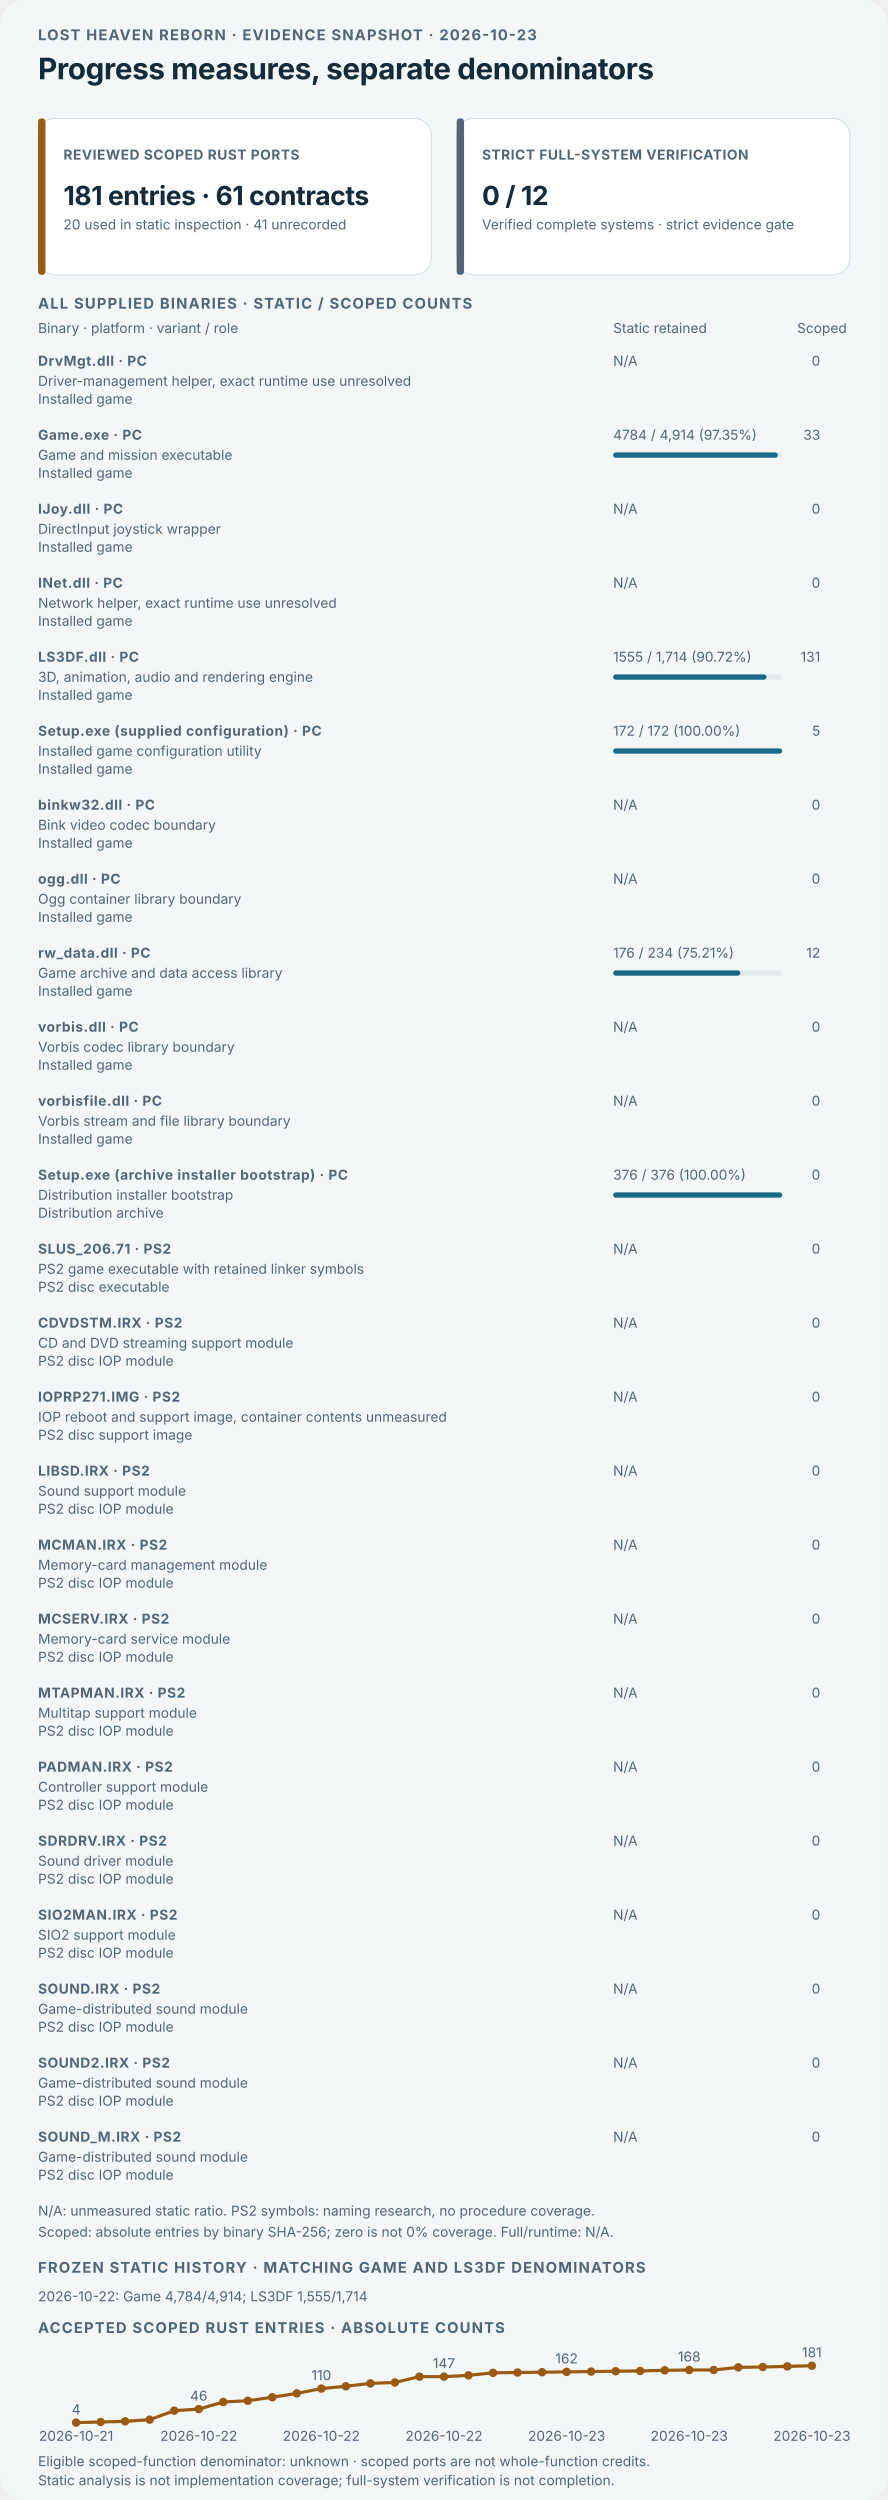
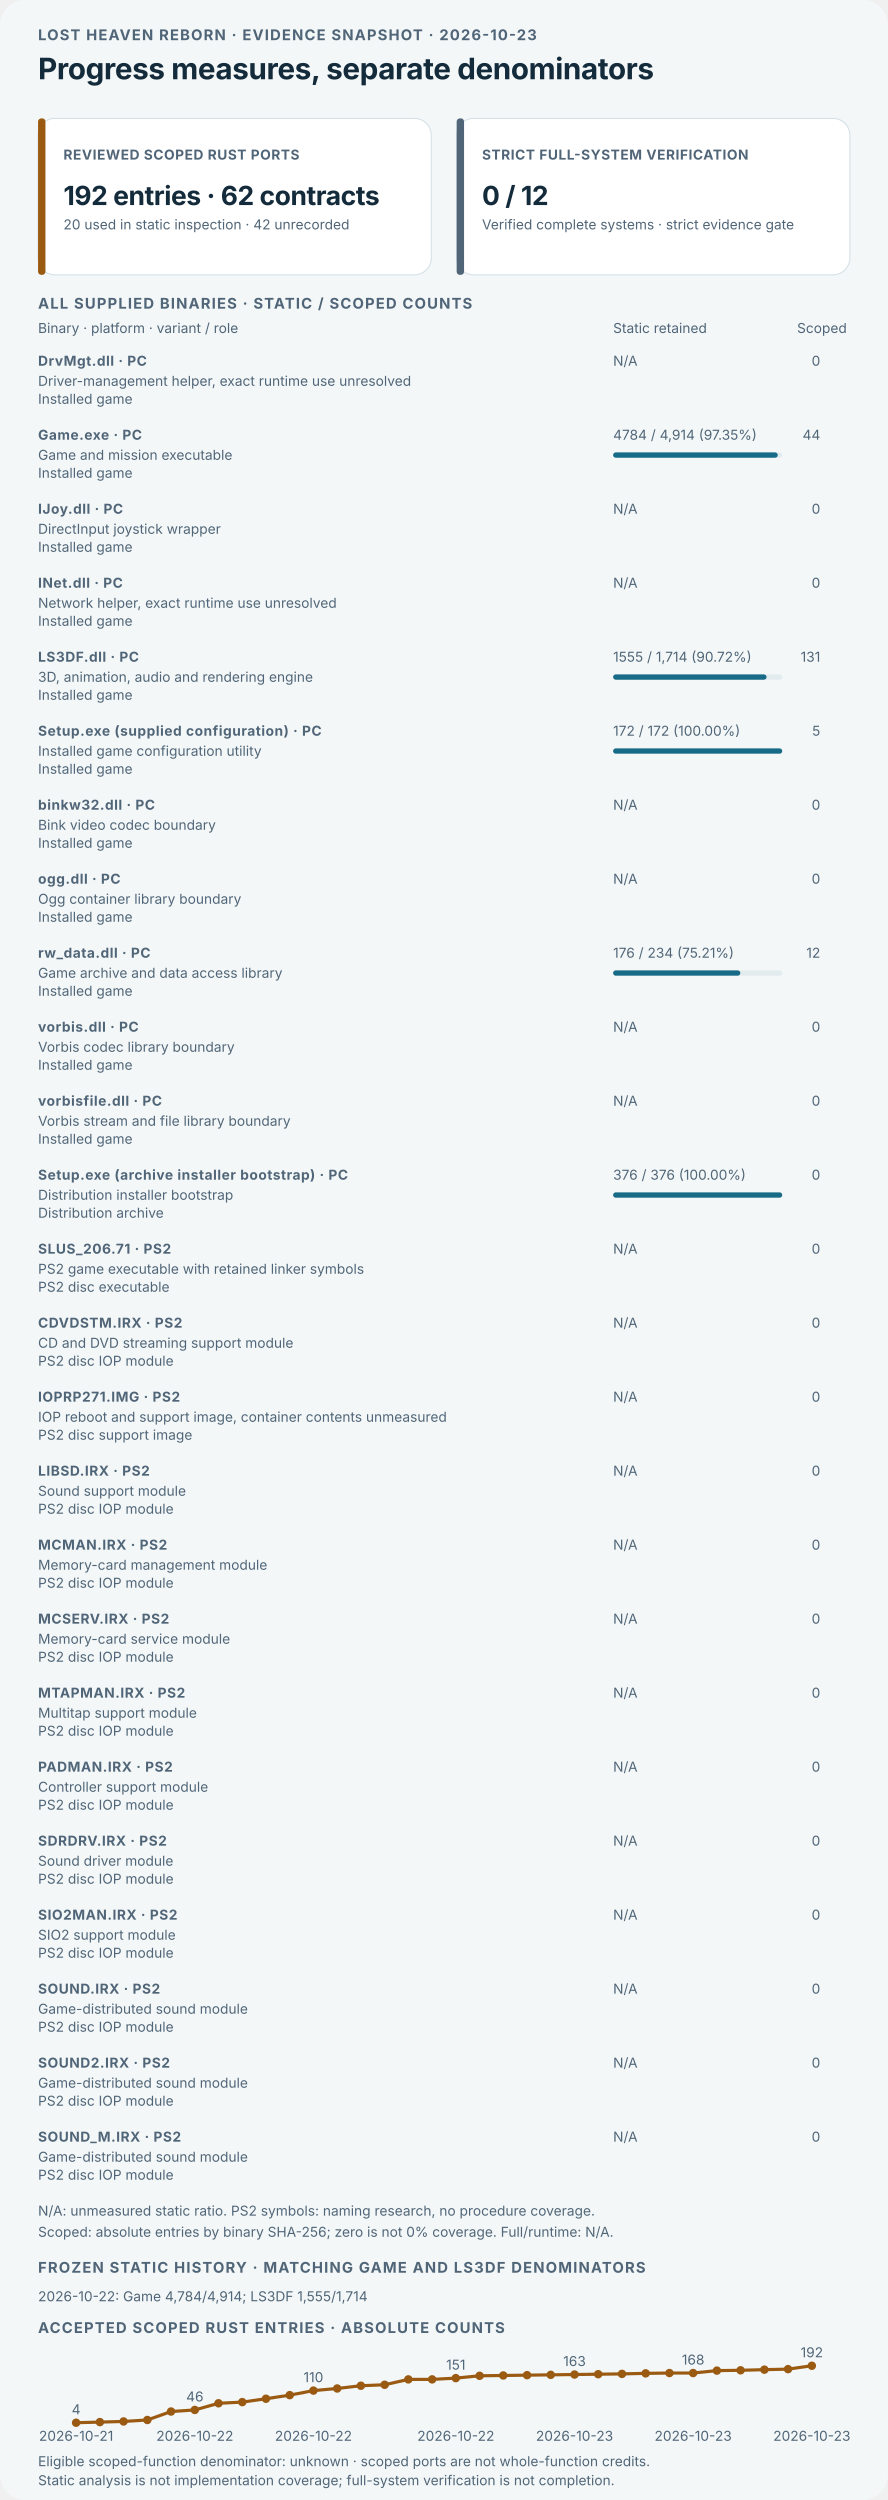
<svg xmlns="http://www.w3.org/2000/svg" viewBox="0 0 840 2365" role="img" aria-labelledby="dashboard-title dashboard-desc">
  <style>text{font-family:Inter,ui-sans-serif,system-ui,-apple-system,"Segoe UI",sans-serif;fill:#142b3b}.kicker{font-size:14px;font-weight:700;letter-spacing:1.1px;fill:#506577}.title{font-size:28px;font-weight:750;letter-spacing:-.35px}.label{font-size:13px;font-weight:750;letter-spacing:.5px;fill:#506577}.value{font-size:25px;font-weight:750;letter-spacing:-.4px}.detail,.history{font-size:13px;fill:#506577}.dark-bg{display:none}@media(prefers-color-scheme:dark){.light-bg{display:none}.dark-bg{display:inline}text{fill:#edf4f6}.kicker,.label,.detail,.history{fill:#b3c5ce}.card-bg{fill:#172b39;stroke:#3b5361}.bar-track{fill:#314957}}</style>
  <rect class="light-bg" width="840" height="2365" rx="24" fill="#f3f7f8" />
  <rect class="dark-bg" width="840" height="2365" rx="24" fill="#0d1b25" />
  <text x="36" y="38" class="kicker">LOST HEAVEN REBORN · EVIDENCE SNAPSHOT · 2026-10-23</text>
  <text x="36" y="75" class="title">Progress measures, separate denominators</text>
  <g>
    <rect class="card-bg" x="36" y="112" width="372" height="148" rx="16" fill="#ffffff" stroke="#d4e0e5" />
    <rect x="36" y="112" width="7" height="148" rx="3" fill="#9a5a12" />
    <text x="60" y="151" class="label">REVIEWED SCOPED RUST PORTS</text>
-     <text x="60" y="194" class="value">181 entries · 61 contracts</text>
-     <text x="60" y="217" class="detail">20 used in static inspection · 41 unrecorded</text>
+     <text x="60" y="194" class="value">192 entries · 62 contracts</text>
+     <text x="60" y="217" class="detail">20 used in static inspection · 42 unrecorded</text>
  </g>
  <g>
    <rect class="card-bg" x="432" y="112" width="372" height="148" rx="16" fill="#ffffff" stroke="#d4e0e5" />
    <rect x="432" y="112" width="7" height="148" rx="3" fill="#506577" />
    <text x="456" y="151" class="label">STRICT FULL-SYSTEM VERIFICATION</text>
    <text x="456" y="194" class="value">0 / 12</text>
    <text x="456" y="217" class="detail">Verified complete systems · strict evidence gate</text>
  </g>
  <text x="36" y="292" class="kicker">ALL SUPPLIED BINARIES · STATIC / SCOPED COUNTS</text>
  <text x="36" y="315" class="detail">Binary · platform · variant / role</text>
  <text x="580" y="315" class="detail">Static retained</text>
  <text x="754" y="315" class="detail">Scoped</text>
  <text x="36" y="346" class="label">DrvMgt.dll · PC</text>
  <text x="36" y="365" class="detail">Driver-management helper, exact runtime use unresolved</text>
  <text x="36" y="382" class="detail">Installed game</text>
  <text x="580" y="346" class="detail">N/A</text>
  <text x="776" y="346" text-anchor="end" class="detail">0</text>
  <text x="36" y="416" class="label">Game.exe · PC</text>
  <text x="36" y="435" class="detail">Game and mission executable</text>
  <text x="36" y="452" class="detail">Installed game</text>
  <text x="580" y="416" class="detail">4784 / 4,914 (97.35%)</text>
-   <text x="776" y="416" text-anchor="end" class="detail">33</text>
+   <text x="776" y="416" text-anchor="end" class="detail">44</text>
  <rect class="catalog-static-track bar-track" x="580" y="428" width="160" height="5" rx="2.5" fill="#e2ebee" />
  <rect class="catalog-static-fill" x="580" y="428" width="155.767" height="5" rx="2.5" fill="#176b87" />
  <text x="36" y="486" class="label">IJoy.dll · PC</text>
  <text x="36" y="505" class="detail">DirectInput joystick wrapper</text>
  <text x="36" y="522" class="detail">Installed game</text>
  <text x="580" y="486" class="detail">N/A</text>
  <text x="776" y="486" text-anchor="end" class="detail">0</text>
  <text x="36" y="556" class="label">INet.dll · PC</text>
  <text x="36" y="575" class="detail">Network helper, exact runtime use unresolved</text>
  <text x="36" y="592" class="detail">Installed game</text>
  <text x="580" y="556" class="detail">N/A</text>
  <text x="776" y="556" text-anchor="end" class="detail">0</text>
  <text x="36" y="626" class="label">LS3DF.dll · PC</text>
  <text x="36" y="645" class="detail">3D, animation, audio and rendering engine</text>
  <text x="36" y="662" class="detail">Installed game</text>
  <text x="580" y="626" class="detail">1555 / 1,714 (90.72%)</text>
  <text x="776" y="626" text-anchor="end" class="detail">131</text>
  <rect class="catalog-static-track bar-track" x="580" y="638" width="160" height="5" rx="2.5" fill="#e2ebee" />
  <rect class="catalog-static-fill" x="580" y="638" width="145.158" height="5" rx="2.5" fill="#176b87" />
  <text x="36" y="696" class="label">Setup.exe (supplied configuration) · PC</text>
  <text x="36" y="715" class="detail">Installed game configuration utility</text>
  <text x="36" y="732" class="detail">Installed game</text>
  <text x="580" y="696" class="detail">172 / 172 (100.00%)</text>
  <text x="776" y="696" text-anchor="end" class="detail">5</text>
  <rect class="catalog-static-track bar-track" x="580" y="708" width="160" height="5" rx="2.5" fill="#e2ebee" />
  <rect class="catalog-static-fill" x="580" y="708" width="160.000" height="5" rx="2.5" fill="#176b87" />
  <text x="36" y="766" class="label">binkw32.dll · PC</text>
  <text x="36" y="785" class="detail">Bink video codec boundary</text>
  <text x="36" y="802" class="detail">Installed game</text>
  <text x="580" y="766" class="detail">N/A</text>
  <text x="776" y="766" text-anchor="end" class="detail">0</text>
  <text x="36" y="836" class="label">ogg.dll · PC</text>
  <text x="36" y="855" class="detail">Ogg container library boundary</text>
  <text x="36" y="872" class="detail">Installed game</text>
  <text x="580" y="836" class="detail">N/A</text>
  <text x="776" y="836" text-anchor="end" class="detail">0</text>
  <text x="36" y="906" class="label">rw_data.dll · PC</text>
  <text x="36" y="925" class="detail">Game archive and data access library</text>
  <text x="36" y="942" class="detail">Installed game</text>
  <text x="580" y="906" class="detail">176 / 234 (75.21%)</text>
  <text x="776" y="906" text-anchor="end" class="detail">12</text>
  <rect class="catalog-static-track bar-track" x="580" y="918" width="160" height="5" rx="2.5" fill="#e2ebee" />
  <rect class="catalog-static-fill" x="580" y="918" width="120.342" height="5" rx="2.5" fill="#176b87" />
  <text x="36" y="976" class="label">vorbis.dll · PC</text>
  <text x="36" y="995" class="detail">Vorbis codec library boundary</text>
  <text x="36" y="1012" class="detail">Installed game</text>
  <text x="580" y="976" class="detail">N/A</text>
  <text x="776" y="976" text-anchor="end" class="detail">0</text>
  <text x="36" y="1046" class="label">vorbisfile.dll · PC</text>
  <text x="36" y="1065" class="detail">Vorbis stream and file library boundary</text>
  <text x="36" y="1082" class="detail">Installed game</text>
  <text x="580" y="1046" class="detail">N/A</text>
  <text x="776" y="1046" text-anchor="end" class="detail">0</text>
  <text x="36" y="1116" class="label">Setup.exe (archive installer bootstrap) · PC</text>
  <text x="36" y="1135" class="detail">Distribution installer bootstrap</text>
  <text x="36" y="1152" class="detail">Distribution archive</text>
  <text x="580" y="1116" class="detail">376 / 376 (100.00%)</text>
  <text x="776" y="1116" text-anchor="end" class="detail">0</text>
  <rect class="catalog-static-track bar-track" x="580" y="1128" width="160" height="5" rx="2.5" fill="#e2ebee" />
  <rect class="catalog-static-fill" x="580" y="1128" width="160.000" height="5" rx="2.5" fill="#176b87" />
  <text x="36" y="1186" class="label">SLUS_206.71 · PS2</text>
  <text x="36" y="1205" class="detail">PS2 game executable with retained linker symbols</text>
  <text x="36" y="1222" class="detail">PS2 disc executable</text>
  <text x="580" y="1186" class="detail">N/A</text>
  <text x="776" y="1186" text-anchor="end" class="detail">0</text>
  <text x="36" y="1256" class="label">CDVDSTM.IRX · PS2</text>
  <text x="36" y="1275" class="detail">CD and DVD streaming support module</text>
  <text x="36" y="1292" class="detail">PS2 disc IOP module</text>
  <text x="580" y="1256" class="detail">N/A</text>
  <text x="776" y="1256" text-anchor="end" class="detail">0</text>
  <text x="36" y="1326" class="label">IOPRP271.IMG · PS2</text>
  <text x="36" y="1345" class="detail">IOP reboot and support image, container contents unmeasured</text>
  <text x="36" y="1362" class="detail">PS2 disc support image</text>
  <text x="580" y="1326" class="detail">N/A</text>
  <text x="776" y="1326" text-anchor="end" class="detail">0</text>
  <text x="36" y="1396" class="label">LIBSD.IRX · PS2</text>
  <text x="36" y="1415" class="detail">Sound support module</text>
  <text x="36" y="1432" class="detail">PS2 disc IOP module</text>
  <text x="580" y="1396" class="detail">N/A</text>
  <text x="776" y="1396" text-anchor="end" class="detail">0</text>
  <text x="36" y="1466" class="label">MCMAN.IRX · PS2</text>
  <text x="36" y="1485" class="detail">Memory-card management module</text>
  <text x="36" y="1502" class="detail">PS2 disc IOP module</text>
  <text x="580" y="1466" class="detail">N/A</text>
  <text x="776" y="1466" text-anchor="end" class="detail">0</text>
  <text x="36" y="1536" class="label">MCSERV.IRX · PS2</text>
  <text x="36" y="1555" class="detail">Memory-card service module</text>
  <text x="36" y="1572" class="detail">PS2 disc IOP module</text>
  <text x="580" y="1536" class="detail">N/A</text>
  <text x="776" y="1536" text-anchor="end" class="detail">0</text>
  <text x="36" y="1606" class="label">MTAPMAN.IRX · PS2</text>
  <text x="36" y="1625" class="detail">Multitap support module</text>
  <text x="36" y="1642" class="detail">PS2 disc IOP module</text>
  <text x="580" y="1606" class="detail">N/A</text>
  <text x="776" y="1606" text-anchor="end" class="detail">0</text>
  <text x="36" y="1676" class="label">PADMAN.IRX · PS2</text>
  <text x="36" y="1695" class="detail">Controller support module</text>
  <text x="36" y="1712" class="detail">PS2 disc IOP module</text>
  <text x="580" y="1676" class="detail">N/A</text>
  <text x="776" y="1676" text-anchor="end" class="detail">0</text>
  <text x="36" y="1746" class="label">SDRDRV.IRX · PS2</text>
  <text x="36" y="1765" class="detail">Sound driver module</text>
  <text x="36" y="1782" class="detail">PS2 disc IOP module</text>
  <text x="580" y="1746" class="detail">N/A</text>
  <text x="776" y="1746" text-anchor="end" class="detail">0</text>
  <text x="36" y="1816" class="label">SIO2MAN.IRX · PS2</text>
  <text x="36" y="1835" class="detail">SIO2 support module</text>
  <text x="36" y="1852" class="detail">PS2 disc IOP module</text>
  <text x="580" y="1816" class="detail">N/A</text>
  <text x="776" y="1816" text-anchor="end" class="detail">0</text>
  <text x="36" y="1886" class="label">SOUND.IRX · PS2</text>
  <text x="36" y="1905" class="detail">Game-distributed sound module</text>
  <text x="36" y="1922" class="detail">PS2 disc IOP module</text>
  <text x="580" y="1886" class="detail">N/A</text>
  <text x="776" y="1886" text-anchor="end" class="detail">0</text>
  <text x="36" y="1956" class="label">SOUND2.IRX · PS2</text>
  <text x="36" y="1975" class="detail">Game-distributed sound module</text>
  <text x="36" y="1992" class="detail">PS2 disc IOP module</text>
  <text x="580" y="1956" class="detail">N/A</text>
  <text x="776" y="1956" text-anchor="end" class="detail">0</text>
  <text x="36" y="2026" class="label">SOUND_M.IRX · PS2</text>
  <text x="36" y="2045" class="detail">Game-distributed sound module</text>
  <text x="36" y="2062" class="detail">PS2 disc IOP module</text>
  <text x="580" y="2026" class="detail">N/A</text>
  <text x="776" y="2026" text-anchor="end" class="detail">0</text>
  <text x="36" y="2096" class="detail">N/A: unmeasured static ratio. PS2 symbols: naming research, no procedure coverage.</text>
  <text x="36" y="2116" class="detail">Scoped: absolute entries by binary SHA-256; zero is not 0% coverage. Full/runtime: N/A.</text>
  <text x="36" y="2150" class="kicker">FROZEN STATIC HISTORY · MATCHING GAME AND LS3DF DENOMINATORS</text>
  <text x="36" y="2177" class="history">2026-10-22: Game 4,784/4,914; LS3DF 1,555/1,714</text>
  <text x="36" y="2207" class="kicker">ACCEPTED SCOPED RUST ENTRIES · ABSOLUTE COUNTS</text>
-   <polyline points="72.0,2291.8 95.2,2291.2 118.4,2290.6 141.6,2289.0 164.8,2280.5 188.0,2279.0 211.2,2272.3 234.4,2271.1 257.6,2267.8 280.8,2264.1 304.0,2259.6 327.2,2257.4 350.4,2254.7 373.6,2253.8 396.8,2248.3 420.0,2248.3 443.2,2247.1 466.4,2244.7 489.6,2244.4 512.8,2244.1 536.0,2243.8 559.2,2243.5 582.4,2243.2 605.6,2242.9 628.8,2242.3 652.0,2242.0 675.2,2242.0 698.4,2239.5 721.6,2239.2 744.8,2238.6 768.0,2238.0" fill="none" stroke="#9a5a12" stroke-width="3" stroke-linecap="round" stroke-linejoin="round" />
-   <circle cx="72.0" cy="2291.8" r="4" fill="#9a5a12" />
-   <text x="72.0" y="2283.8" text-anchor="middle" class="history">4</text>
+   <polyline points="72.0,2291.9 94.5,2291.3 116.9,2290.7 139.4,2289.3 161.8,2281.3 184.3,2279.8 206.7,2273.5 229.2,2272.4 251.6,2269.2 274.1,2265.8 296.5,2261.5 319.0,2259.5 341.4,2256.9 363.9,2256.0 386.3,2250.9 408.8,2250.9 431.2,2249.7 453.7,2247.5 476.1,2247.2 498.6,2246.9 521.0,2246.6 543.5,2246.3 565.9,2246.0 588.4,2245.7 610.8,2245.2 633.3,2244.9 655.7,2244.9 678.2,2242.6 700.6,2242.3 723.1,2241.7 745.5,2241.2 768.0,2238.0" fill="none" stroke="#9a5a12" stroke-width="3" stroke-linecap="round" stroke-linejoin="round" />
+   <circle cx="72.0" cy="2291.9" r="4" fill="#9a5a12" />
+   <text x="72.0" y="2283.9" text-anchor="middle" class="history">4</text>
  <text x="72.0" y="2309" text-anchor="middle" class="history">2026-10-21</text>
-   <circle cx="95.2" cy="2291.2" r="4" fill="#9a5a12" />
-   <circle cx="118.4" cy="2290.6" r="4" fill="#9a5a12" />
-   <circle cx="141.6" cy="2289.0" r="4" fill="#9a5a12" />
-   <circle cx="164.8" cy="2280.5" r="4" fill="#9a5a12" />
-   <circle cx="188.0" cy="2279.0" r="4" fill="#9a5a12" />
-   <text x="188.0" y="2271.0" text-anchor="middle" class="history">46</text>
-   <text x="188.0" y="2309" text-anchor="middle" class="history">2026-10-22</text>
-   <circle cx="211.2" cy="2272.3" r="4" fill="#9a5a12" />
-   <circle cx="234.4" cy="2271.1" r="4" fill="#9a5a12" />
-   <circle cx="257.6" cy="2267.8" r="4" fill="#9a5a12" />
-   <circle cx="280.8" cy="2264.1" r="4" fill="#9a5a12" />
-   <circle cx="304.0" cy="2259.6" r="4" fill="#9a5a12" />
-   <text x="304.0" y="2251.6" text-anchor="middle" class="history">110</text>
-   <text x="304.0" y="2309" text-anchor="middle" class="history">2026-10-22</text>
-   <circle cx="327.2" cy="2257.4" r="4" fill="#9a5a12" />
-   <circle cx="350.4" cy="2254.7" r="4" fill="#9a5a12" />
-   <circle cx="373.6" cy="2253.8" r="4" fill="#9a5a12" />
-   <circle cx="396.8" cy="2248.3" r="4" fill="#9a5a12" />
-   <circle cx="420.0" cy="2248.3" r="4" fill="#9a5a12" />
-   <text x="420.0" y="2240.3" text-anchor="middle" class="history">147</text>
-   <text x="420.0" y="2309" text-anchor="middle" class="history">2026-10-22</text>
-   <circle cx="443.2" cy="2247.1" r="4" fill="#9a5a12" />
-   <circle cx="466.4" cy="2244.7" r="4" fill="#9a5a12" />
-   <circle cx="489.6" cy="2244.4" r="4" fill="#9a5a12" />
-   <circle cx="512.8" cy="2244.1" r="4" fill="#9a5a12" />
-   <circle cx="536.0" cy="2243.8" r="4" fill="#9a5a12" />
-   <text x="536.0" y="2235.8" text-anchor="middle" class="history">162</text>
-   <text x="536.0" y="2309" text-anchor="middle" class="history">2026-10-23</text>
-   <circle cx="559.2" cy="2243.5" r="4" fill="#9a5a12" />
-   <circle cx="582.4" cy="2243.2" r="4" fill="#9a5a12" />
-   <circle cx="605.6" cy="2242.9" r="4" fill="#9a5a12" />
-   <circle cx="628.8" cy="2242.3" r="4" fill="#9a5a12" />
-   <circle cx="652.0" cy="2242.0" r="4" fill="#9a5a12" />
-   <text x="652.0" y="2234.0" text-anchor="middle" class="history">168</text>
-   <text x="652.0" y="2309" text-anchor="middle" class="history">2026-10-23</text>
-   <circle cx="675.2" cy="2242.0" r="4" fill="#9a5a12" />
-   <circle cx="698.4" cy="2239.5" r="4" fill="#9a5a12" />
-   <circle cx="721.6" cy="2239.2" r="4" fill="#9a5a12" />
-   <circle cx="744.8" cy="2238.6" r="4" fill="#9a5a12" />
+   <circle cx="94.5" cy="2291.3" r="4" fill="#9a5a12" />
+   <circle cx="116.9" cy="2290.7" r="4" fill="#9a5a12" />
+   <circle cx="139.4" cy="2289.3" r="4" fill="#9a5a12" />
+   <circle cx="161.8" cy="2281.3" r="4" fill="#9a5a12" />
+   <circle cx="184.3" cy="2279.8" r="4" fill="#9a5a12" />
+   <text x="184.3" y="2271.8" text-anchor="middle" class="history">46</text>
+   <text x="184.3" y="2309" text-anchor="middle" class="history">2026-10-22</text>
+   <circle cx="206.7" cy="2273.5" r="4" fill="#9a5a12" />
+   <circle cx="229.2" cy="2272.4" r="4" fill="#9a5a12" />
+   <circle cx="251.6" cy="2269.2" r="4" fill="#9a5a12" />
+   <circle cx="274.1" cy="2265.8" r="4" fill="#9a5a12" />
+   <circle cx="296.5" cy="2261.5" r="4" fill="#9a5a12" />
+   <text x="296.5" y="2253.5" text-anchor="middle" class="history">110</text>
+   <text x="296.5" y="2309" text-anchor="middle" class="history">2026-10-22</text>
+   <circle cx="319.0" cy="2259.5" r="4" fill="#9a5a12" />
+   <circle cx="341.4" cy="2256.9" r="4" fill="#9a5a12" />
+   <circle cx="363.9" cy="2256.0" r="4" fill="#9a5a12" />
+   <circle cx="386.3" cy="2250.9" r="4" fill="#9a5a12" />
+   <circle cx="408.8" cy="2250.9" r="4" fill="#9a5a12" />
+   <circle cx="431.2" cy="2249.7" r="4" fill="#9a5a12" />
+   <text x="431.2" y="2241.7" text-anchor="middle" class="history">151</text>
+   <text x="431.2" y="2309" text-anchor="middle" class="history">2026-10-22</text>
+   <circle cx="453.7" cy="2247.5" r="4" fill="#9a5a12" />
+   <circle cx="476.1" cy="2247.2" r="4" fill="#9a5a12" />
+   <circle cx="498.6" cy="2246.9" r="4" fill="#9a5a12" />
+   <circle cx="521.0" cy="2246.6" r="4" fill="#9a5a12" />
+   <circle cx="543.5" cy="2246.3" r="4" fill="#9a5a12" />
+   <text x="543.5" y="2238.3" text-anchor="middle" class="history">163</text>
+   <text x="543.5" y="2309" text-anchor="middle" class="history">2026-10-23</text>
+   <circle cx="565.9" cy="2246.0" r="4" fill="#9a5a12" />
+   <circle cx="588.4" cy="2245.7" r="4" fill="#9a5a12" />
+   <circle cx="610.8" cy="2245.2" r="4" fill="#9a5a12" />
+   <circle cx="633.3" cy="2244.9" r="4" fill="#9a5a12" />
+   <circle cx="655.7" cy="2244.9" r="4" fill="#9a5a12" />
+   <text x="655.7" y="2236.9" text-anchor="middle" class="history">168</text>
+   <text x="655.7" y="2309" text-anchor="middle" class="history">2026-10-23</text>
+   <circle cx="678.2" cy="2242.6" r="4" fill="#9a5a12" />
+   <circle cx="700.6" cy="2242.3" r="4" fill="#9a5a12" />
+   <circle cx="723.1" cy="2241.7" r="4" fill="#9a5a12" />
+   <circle cx="745.5" cy="2241.2" r="4" fill="#9a5a12" />
  <circle cx="768.0" cy="2238.0" r="4" fill="#9a5a12" />
-   <text x="768.0" y="2230.0" text-anchor="middle" class="history">181</text>
+   <text x="768.0" y="2230.0" text-anchor="middle" class="history">192</text>
  <text x="768.0" y="2309" text-anchor="middle" class="history">2026-10-23</text>
  <text x="36" y="2333" class="detail">Eligible scoped-function denominator: unknown · scoped ports are not whole-function credits.</text>
  <text x="36" y="2351" class="detail">Static analysis is not implementation coverage; full-system verification is not completion.</text>
</svg>
